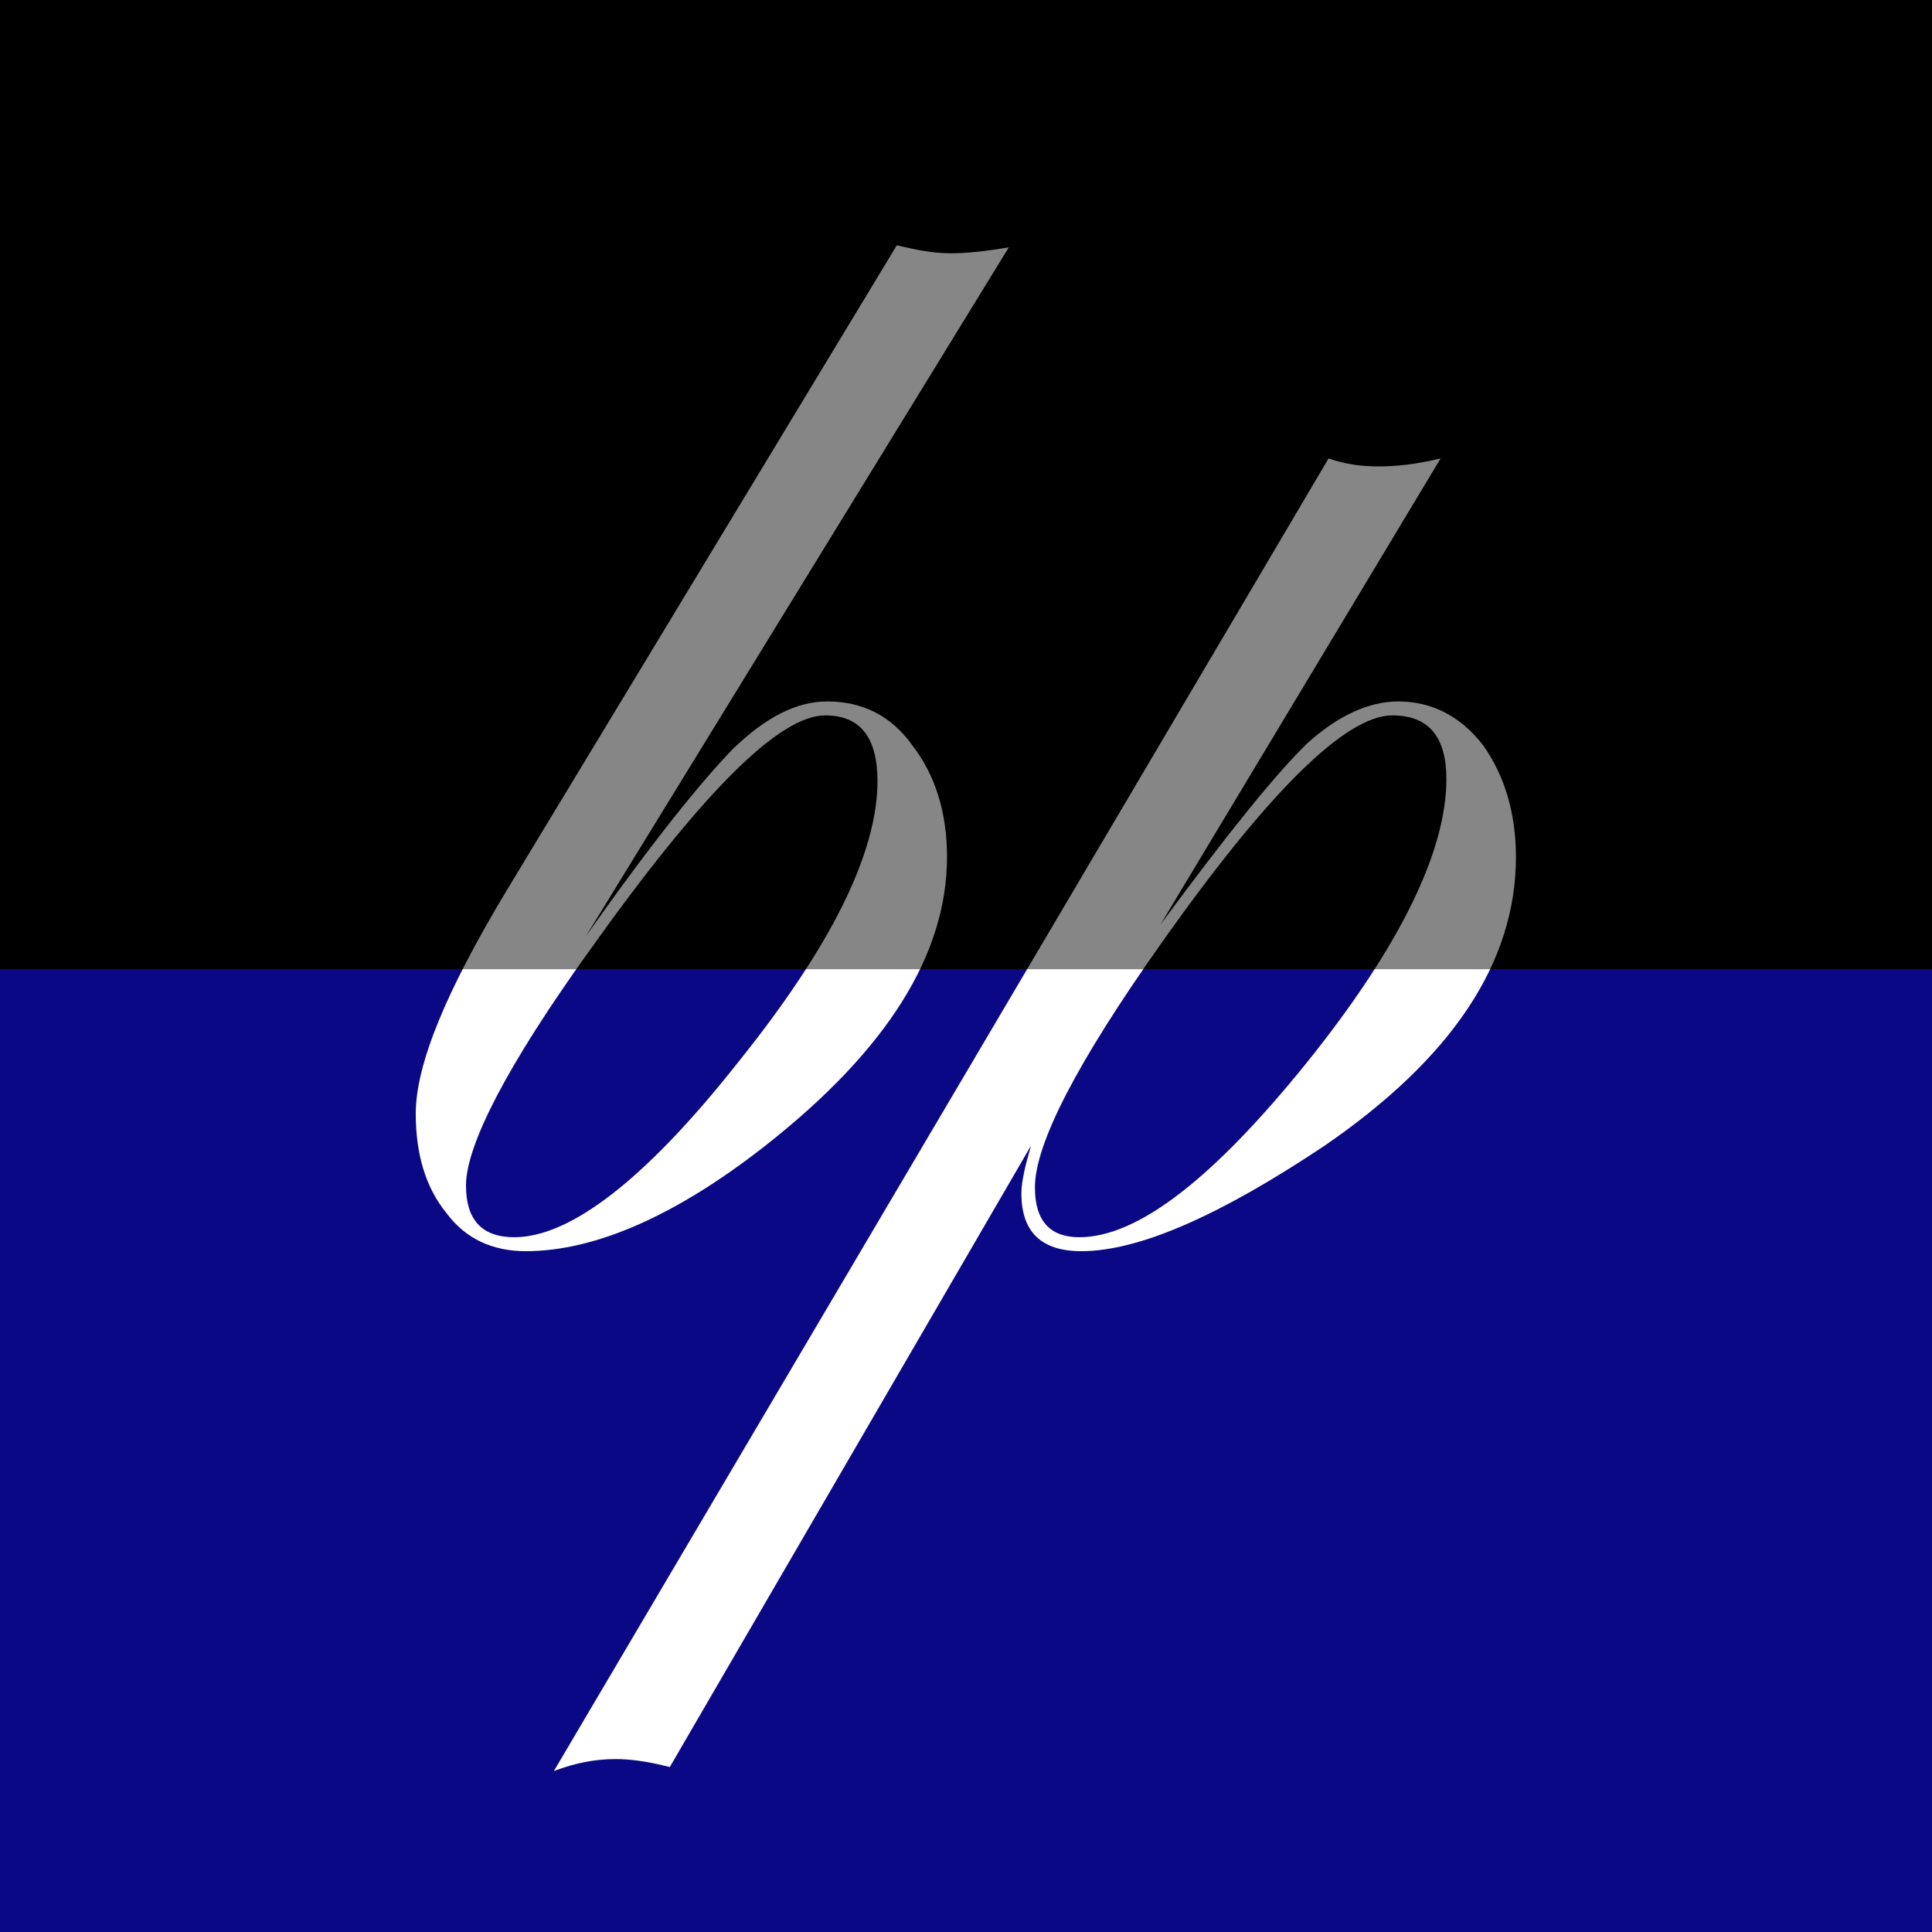
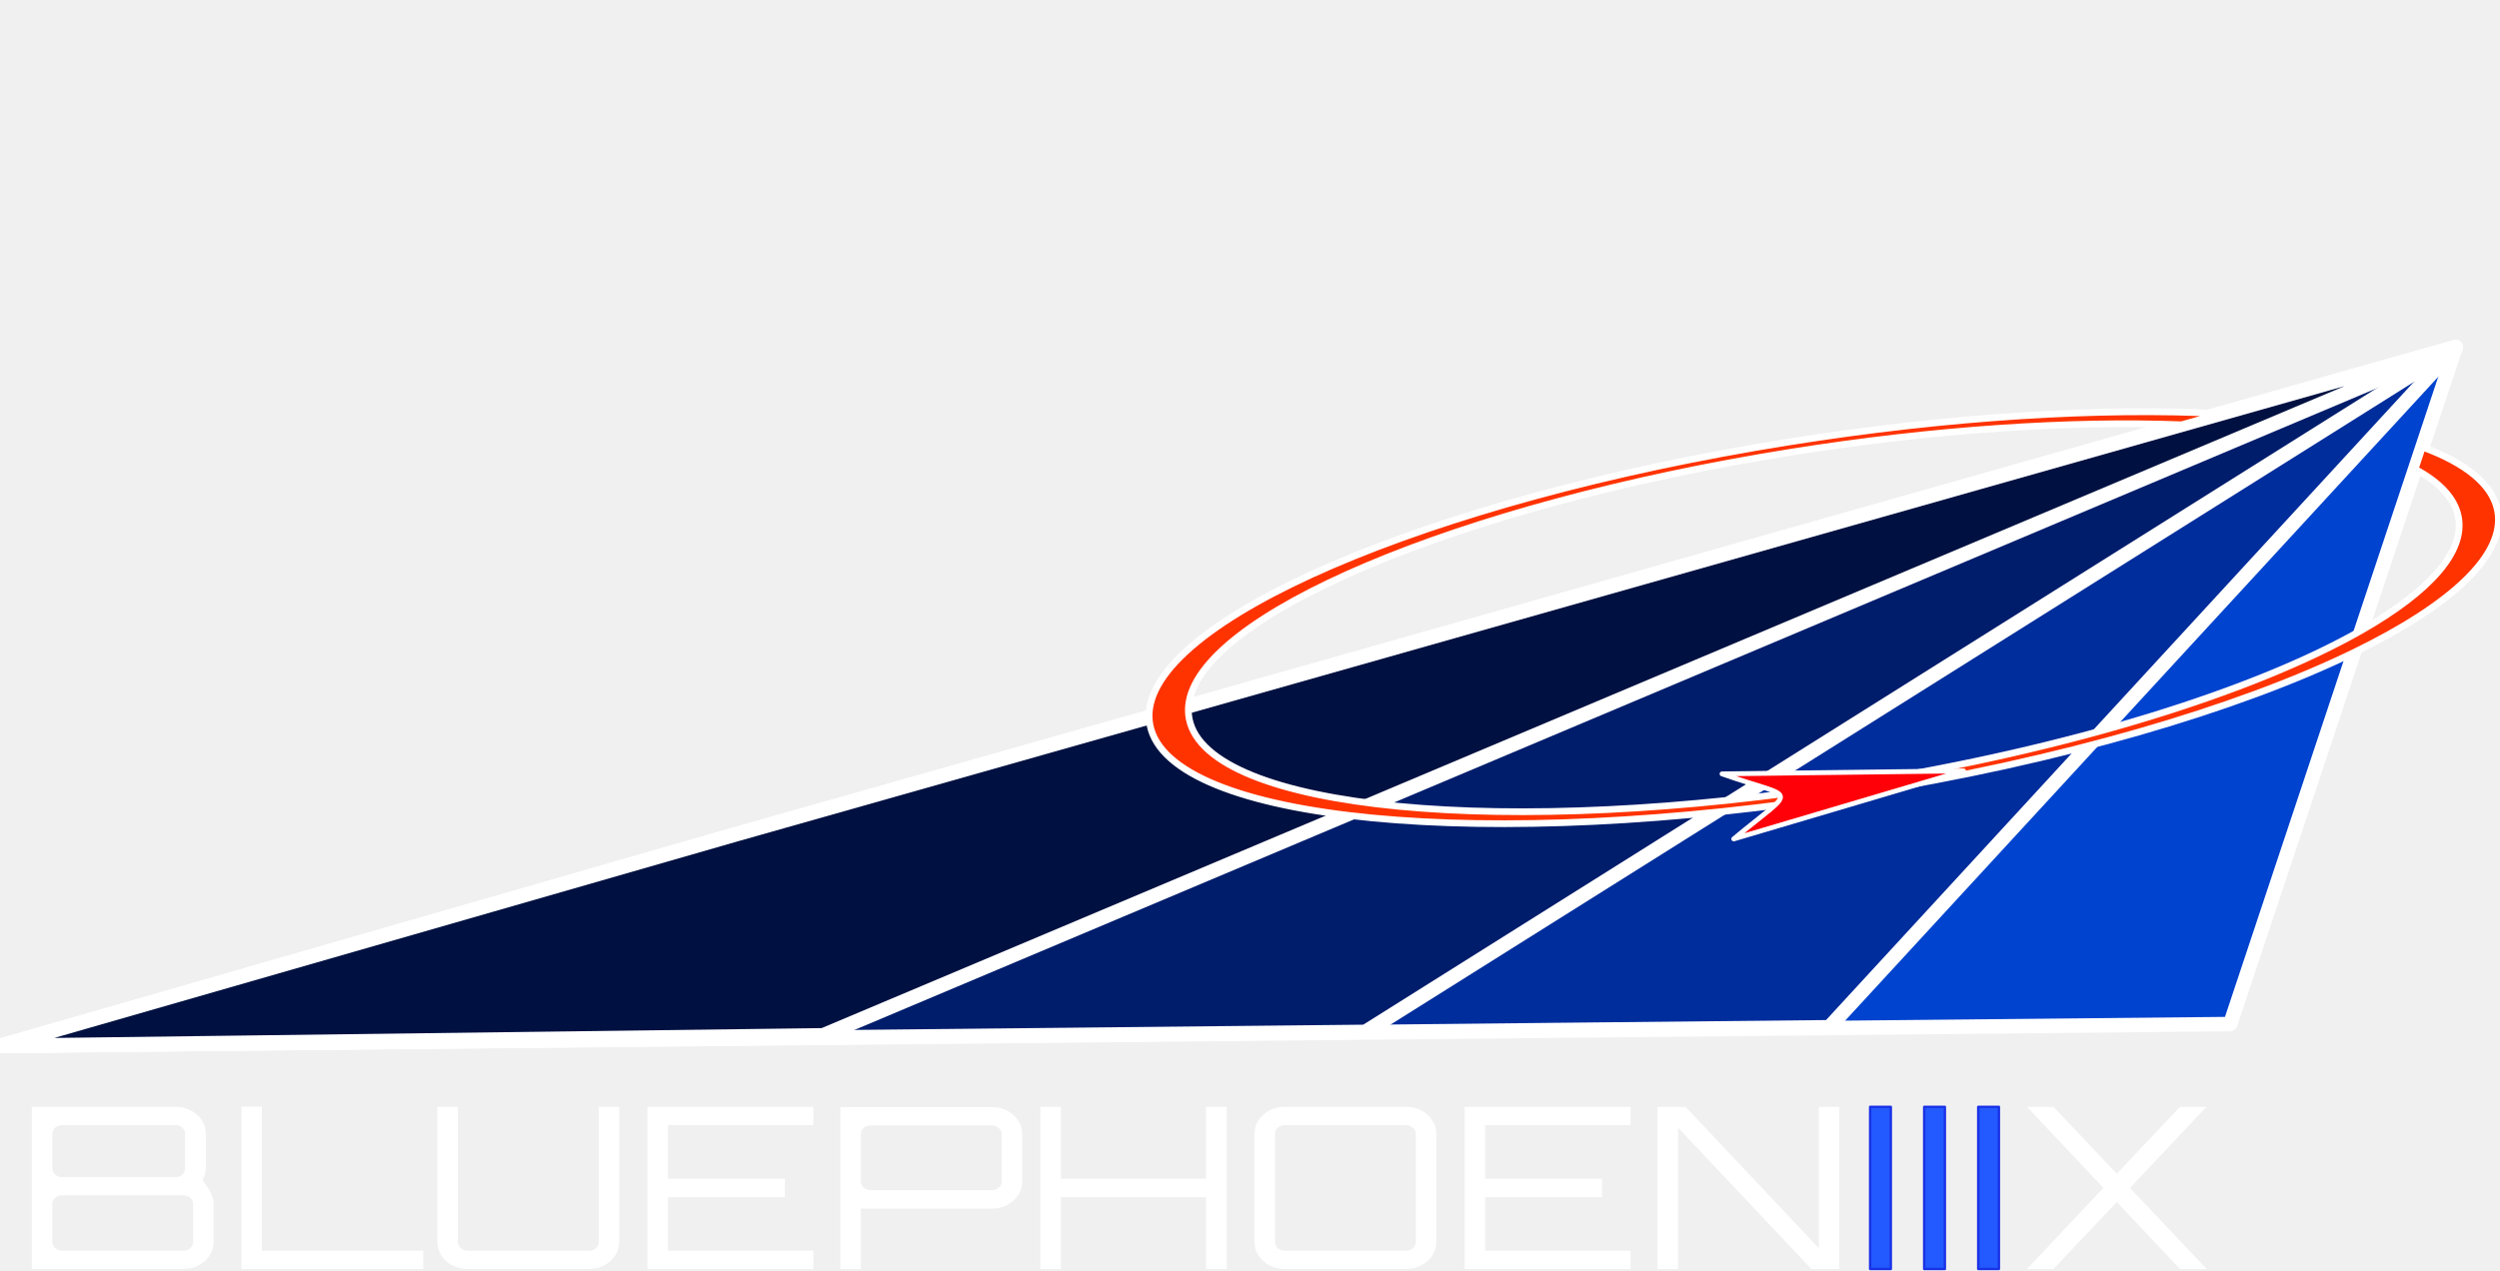
- <svg xmlns="http://www.w3.org/2000/svg" width="100%" height="100%" viewBox="0 0 2250 2250" version="1.1" xml:space="preserve" style="fill-rule:evenodd;clip-rule:evenodd;stroke-linejoin:round;stroke-miterlimit:2;">
-   <rect x="-18.426" y="1126.69" width="2277.14" height="1151.42" style="fill:#0a0885;" />
-   <clipPath id="_clip1">
-     <rect x="-18.426" y="1126.69" width="2277.14" height="1151.42" />
-   </clipPath>
-   <g clip-path="url(#_clip1)">
-     <g transform="matrix(5.94639,0,0,6.13078,-1644.76,-3064.29)">
-       <g transform="matrix(378.355,0,0,378.355,340.619,733.33)">
-         <path d="M0.353,-0.493l-0.219,0.346c0.034,-0.047 0.06,-0.078 0.076,-0.094c0.017,-0.016 0.033,-0.024 0.049,-0.024c0.018,-0 0.033,0.007 0.044,0.022c0.012,0.015 0.018,0.034 0.018,0.056c-0,0.049 -0.031,0.097 -0.094,0.145c-0.046,0.035 -0.088,0.053 -0.124,0.053c-0.017,0 -0.031,-0.006 -0.041,-0.019c-0.011,-0.013 -0.016,-0.03 -0.016,-0.05c-0,-0.025 0.016,-0.062 0.047,-0.112l0.202,-0.324c0.009,0.002 0.018,0.004 0.028,0.004c0.008,-0 0.018,-0.001 0.03,-0.003Zm-0.068,0.268c0,-0.022 -0.009,-0.033 -0.027,-0.033c-0.024,0 -0.064,0.039 -0.122,0.118c-0.043,0.058 -0.064,0.098 -0.064,0.118c-0,0.017 0.008,0.026 0.025,0.026c0.029,-0 0.068,-0.029 0.116,-0.088c0.048,-0.058 0.072,-0.105 0.072,-0.141Z" style="fill:#fff;fill-rule:nonzero;" />
-       </g>
-       <g transform="matrix(378.355,0,0,378.355,451.287,733.33)">
-         <path d="M0.323,-0.187c0,0.053 -0.033,0.101 -0.099,0.145c-0.054,0.035 -0.096,0.053 -0.126,0.053c-0.021,0 -0.031,-0.01 -0.031,-0.029c-0,-0.006 0.002,-0.014 0.005,-0.024l-0.187,0.312c-0.012,-0.003 -0.021,-0.004 -0.028,-0.004c-0.011,0 -0.021,0.002 -0.032,0.006l0.401,-0.659c0.009,0.003 0.017,0.004 0.026,0.004c0.009,0 0.019,-0.001 0.032,-0.004l-0.145,0.234c0.035,-0.046 0.06,-0.076 0.076,-0.091c0.016,-0.014 0.032,-0.021 0.047,-0.021c0.017,-0 0.032,0.007 0.044,0.022c0.011,0.015 0.017,0.034 0.017,0.056Zm-0.036,-0.039c0,-0.021 -0.009,-0.032 -0.028,-0.032c-0.024,0 -0.064,0.038 -0.12,0.115c-0.043,0.059 -0.065,0.1 -0.065,0.122c0,0.017 0.008,0.025 0.023,0.025c0.03,-0 0.069,-0.029 0.118,-0.088c0.048,-0.058 0.072,-0.106 0.072,-0.142Z" style="fill:#fff;fill-rule:nonzero;" />
-       </g>
+ <svg xmlns="http://www.w3.org/2000/svg" width="100%" height="100%" viewBox="0 0 18355 9334" version="1.1" xml:space="preserve" style="fill-rule:evenodd;clip-rule:evenodd;stroke-linejoin:round;stroke-miterlimit:2;">
+   <g>
+     <g>
+       <path d="M233.936,9324.2l-0,-1191.3l1055.32,-0c40.803,-0 77.897,8.273 111.281,26.473c35.239,18.201 61.205,41.365 81.606,71.147c20.402,31.437 29.675,64.529 29.675,100.929l0,253.15c0,14.892 -1.854,29.783 -7.418,44.674c-3.71,14.891 -9.274,29.782 -16.693,43.019c27.821,36.401 48.222,67.838 61.205,94.311c12.983,26.473 20.402,52.946 20.402,81.074l-0,277.969c-0,36.401 -9.274,69.492 -29.675,99.275c-20.402,31.437 -46.367,54.601 -81.606,72.801c-33.385,18.201 -70.478,26.473 -111.282,26.473l-1112.81,0Zm222.562,-134.02l890.248,-0c20.402,-0 37.094,-6.619 50.077,-19.855c14.837,-11.582 22.256,-26.473 22.256,-44.674l0,-277.969c0,-18.2 -7.419,-33.091 -22.256,-46.328c-12.983,-11.582 -29.675,-18.2 -50.077,-18.2l-890.248,-0c-20.402,-0 -37.094,6.618 -51.931,18.2c-12.983,13.237 -20.402,28.128 -20.402,46.328l0,277.969c0,18.201 7.419,33.092 20.402,44.674c14.837,13.236 31.529,19.855 51.931,19.855Zm-0,-541.047l832.753,0c20.402,0 37.094,-6.618 50.077,-19.855c12.983,-11.582 20.401,-26.473 20.401,-44.674l0,-253.15c0,-18.2 -7.418,-33.091 -20.401,-46.328c-12.983,-11.582 -29.675,-18.2 -50.077,-18.2l-832.753,-0c-20.402,-0 -37.094,6.618 -51.931,18.2c-12.983,13.237 -20.402,28.128 -20.402,46.328l0,253.15c0,18.201 7.419,33.092 20.402,44.674c14.837,13.237 31.529,19.855 51.931,19.855Z" style="fill:#fff;fill-rule:nonzero;" />
+     </g>
+     <g>
+       <path d="M1773.32,9324.2l0,-1192.95l150.23,0l-0,1058.93l1185.14,-0l0,134.02l-1335.37,0Z" style="fill:#fff;fill-rule:nonzero;" />
+     </g>
+     <g>
+       <path d="M3435.13,9324.2c-40.803,0 -77.897,-8.272 -113.136,-26.473c-33.384,-18.2 -59.35,-41.364 -79.751,-71.147c-20.402,-31.437 -29.675,-64.528 -29.675,-100.929l-0,-992.746l150.229,-0l0,992.746c0,18.201 7.419,33.092 20.402,44.674c14.837,13.236 31.529,19.855 51.931,19.855l890.249,-0c20.401,-0 37.093,-6.619 50.076,-18.201c14.838,-13.236 22.256,-28.127 22.256,-46.328l0,-992.746l150.23,-0l-0,992.746c-0,36.401 -9.274,69.492 -29.675,100.929c-20.402,29.783 -46.367,52.947 -79.752,71.147c-35.239,18.201 -72.332,26.473 -113.135,26.473l-890.249,0Z" style="fill:#fff;fill-rule:nonzero;" />
+     </g>
+     <g>
+       <path d="M4755.66,9324.2l-0,-1191.3l1218.53,-0l-0,134.021l-1068.3,-0l0,393.789l858.719,0l0,135.675l-858.719,0l0,393.79l1068.3,-0l-0,134.02l-1218.53,0Z" style="fill:#fff;fill-rule:nonzero;" />
+     </g>
+     <g>
+       <path d="M6172.61,9324.2l0,-1189.64l1112.81,-0c40.803,-0 77.897,8.272 113.136,26.473c33.384,18.2 59.35,43.019 79.751,72.801c20.402,29.783 29.675,62.874 29.675,99.275l0,349.116c0,36.4 -9.273,69.492 -29.675,99.274c-20.401,29.783 -46.367,54.601 -81.606,72.802c-33.384,18.2 -70.478,26.473 -111.281,26.473l-962.581,-0l-0,443.426l-150.23,0Zm222.563,-579.102l890.248,0c20.402,0 37.094,-6.618 50.077,-18.2c14.837,-11.582 22.256,-26.473 22.256,-44.673l-0,-349.116c-0,-18.201 -7.419,-33.092 -22.256,-44.674c-12.983,-13.236 -29.675,-19.855 -50.077,-19.855l-890.248,0c-20.402,0 -37.094,6.619 -51.932,19.855c-12.982,11.582 -20.401,26.473 -20.401,44.674l-0,349.116c-0,18.2 7.419,33.091 20.401,44.673c14.838,11.582 31.53,18.2 51.932,18.2Z" style="fill:#fff;fill-rule:nonzero;" />
+     </g>
+     <g>
+       <path d="M7641.6,9324.2l0,-1191.3l150.23,-0l-0,527.81l1066.44,0l0,-527.81l152.084,-0l0,1191.3l-152.084,0l0,-527.81l-1066.44,0l-0,527.81l-150.23,0Z" style="fill:#fff;fill-rule:nonzero;" />
+     </g>
+     <g>
+       <path d="M9436.92,9324.2c-40.803,0 -77.896,-8.272 -113.135,-26.473c-33.385,-18.2 -59.35,-41.364 -79.752,-71.147c-20.401,-31.437 -29.675,-64.528 -29.675,-100.929l0,-794.197c0,-36.4 9.274,-69.492 29.675,-100.929c20.402,-29.782 46.367,-52.946 79.752,-71.147c35.239,-18.2 72.332,-26.473 113.135,-26.473l890.249,-0c40.803,-0 77.897,8.273 113.136,26.473c33.384,18.201 59.35,41.365 79.751,72.802c20.402,29.782 29.675,62.874 29.675,99.274l0,794.197c0,36.401 -9.273,69.492 -29.675,100.929c-20.401,29.783 -46.367,52.947 -81.606,71.147c-33.384,18.201 -70.478,26.473 -111.281,26.473l-890.249,0Zm0,-134.02l890.249,-0c20.402,-0 37.094,-6.619 50.076,-18.201c14.838,-13.236 22.257,-28.127 22.257,-46.328l-0,-794.197c-0,-18.2 -7.419,-33.091 -22.257,-44.673c-12.982,-13.237 -29.674,-19.855 -50.076,-19.855l-890.249,-0c-20.401,-0 -37.093,6.618 -51.931,19.855c-12.983,11.582 -20.401,26.473 -20.401,44.673l-0,794.197c-0,18.201 7.418,33.092 20.401,46.328c14.838,11.582 31.53,18.201 51.931,18.201Z" style="fill:#fff;fill-rule:nonzero;" />
+     </g>
+     <g>
+       <path d="M10757.5,9324.2l0,-1191.3l1218.53,-0l0,134.021l-1068.3,-0l-0,393.789l858.719,0l-0,135.675l-858.719,0l-0,393.79l1068.3,-0l0,134.02l-1218.53,0Z" style="fill:#fff;fill-rule:nonzero;" />
+     </g>
+     <g>
+       <path d="M12174.4,9324.2l-0,-1191.3l205.87,-0l979.273,1039.07l0,-1039.07l150.23,-0l-0,1191.3l-205.87,0l-979.274,-1039.07l0,1039.07l-150.229,0Z" style="fill:#fff;fill-rule:nonzero;" />
+     </g>
+     <g>
+       <rect x="13736" y="8132.9" width="152.084" height="1191.3" style="fill:#225aff;stroke:#1a32e6;stroke-width:17.57px;" />
+     </g>
+     <g>
+       <rect x="14133" y="8132.9" width="152.084" height="1191.3" style="fill:#225aff;stroke:#1a32e6;stroke-width:17.57px;" />
+     </g>
+     <g>
+       <rect x="14529.9" y="8132.9" width="152.084" height="1191.3" style="fill:#225aff;stroke:#1a32e6;stroke-width:17.57px;" />
+     </g>
+     <g>
+       <path d="M14889.6,9324.2l-0,-1.654l560.114,-593.993l-560.114,-593.993l-0,-1.655l192.887,-0l465.526,491.409l463.671,-491.409l192.887,-0l0,1.655l-560.115,593.993l561.97,593.993l-0,1.654l-194.742,0l-463.671,-491.409l-465.526,491.409l-192.887,0Z" style="fill:#fff;fill-rule:nonzero;" />
    </g>
  </g>
-   <rect x="-18.529" y="-22.771" width="2277.14" height="1151.42" />
-   <clipPath id="_clip2">
-     <rect x="-18.529" y="-22.771" width="2277.14" height="1151.42" />
-   </clipPath>
-   <g clip-path="url(#_clip2)">
-     <g transform="matrix(5.94639,0,0,6.13078,-1644.76,-3064.29)">
-       <g transform="matrix(378.355,0,0,378.355,340.619,733.33)">
-         <path d="M0.353,-0.493l-0.219,0.346c0.034,-0.047 0.06,-0.078 0.076,-0.094c0.017,-0.016 0.033,-0.024 0.049,-0.024c0.018,-0 0.033,0.007 0.044,0.022c0.012,0.015 0.018,0.034 0.018,0.056c-0,0.049 -0.031,0.097 -0.094,0.145c-0.046,0.035 -0.088,0.053 -0.124,0.053c-0.017,0 -0.031,-0.006 -0.041,-0.019c-0.011,-0.013 -0.016,-0.03 -0.016,-0.05c-0,-0.025 0.016,-0.062 0.047,-0.112l0.202,-0.324c0.009,0.002 0.018,0.004 0.028,0.004c0.008,-0 0.018,-0.001 0.03,-0.003Zm-0.068,0.268c0,-0.022 -0.009,-0.033 -0.027,-0.033c-0.024,0 -0.064,0.039 -0.122,0.118c-0.043,0.058 -0.064,0.098 -0.064,0.118c-0,0.017 0.008,0.026 0.025,0.026c0.029,-0 0.068,-0.029 0.116,-0.088c0.048,-0.058 0.072,-0.105 0.072,-0.141Z" style="fill:#868686;fill-rule:nonzero;" />
-       </g>
-       <g transform="matrix(378.355,0,0,378.355,451.287,733.33)">
-         <path d="M0.323,-0.187c0,0.053 -0.033,0.101 -0.099,0.145c-0.054,0.035 -0.096,0.053 -0.126,0.053c-0.021,0 -0.031,-0.01 -0.031,-0.029c-0,-0.006 0.002,-0.014 0.005,-0.024l-0.187,0.312c-0.012,-0.003 -0.021,-0.004 -0.028,-0.004c-0.011,0 -0.021,0.002 -0.032,0.006l0.401,-0.659c0.009,0.003 0.017,0.004 0.026,0.004c0.009,0 0.019,-0.001 0.032,-0.004l-0.145,0.234c0.035,-0.046 0.06,-0.076 0.076,-0.091c0.016,-0.014 0.032,-0.021 0.047,-0.021c0.017,-0 0.032,0.007 0.044,0.022c0.011,0.015 0.017,0.034 0.017,0.056Zm-0.036,-0.039c0,-0.021 -0.009,-0.032 -0.028,-0.032c-0.024,0 -0.064,0.038 -0.12,0.115c-0.043,0.059 -0.065,0.1 -0.065,0.122c0,0.017 0.008,0.025 0.023,0.025c0.03,-0 0.069,-0.029 0.118,-0.088c0.048,-0.058 0.072,-0.106 0.072,-0.142Z" style="fill:#868686;fill-rule:nonzero;" />
-       </g>
-     </g>
-   </g>
+   <path d="M5396.5,6133.14l12640.8,-3582.69l-1656.59,4974.14l-16376.3,160.237l5392.17,-1551.68l-0.037,-0.003Z" style="fill:#0043ce;stroke:#fff;stroke-width:106.22px;stroke-linecap:round;stroke-miterlimit:1.5;" />
+   <path id="_002d9c" d="M5396.5,6133.14l12640.8,-3582.69l-4601.62,4997.58l-13431.3,136.8l5392.17,-1551.68l-0.042,-0.006Z" style="fill:#002d9c;stroke:#fff;stroke-width:106.22px;stroke-linecap:round;stroke-miterlimit:1.5;" />
+   <path id="_002d9c1" d="M5396.5,6133.14l12640.8,-3582.69l-8008.88,5031.62l-10024,102.759l5392.17,-1551.68l-0.042,-0.003Z" style="fill:#001d6c;stroke:#fff;stroke-width:106.22px;stroke-linecap:round;stroke-miterlimit:1.5;" />
+   <path id="_002d9c2" d="M5396.5,6133.14l12640.8,-3582.69l-11991.5,5056.85l-6041.38,77.548l5392.17,-1551.68l-0.042,-0.018Z" style="fill:#001141;stroke:#fff;stroke-width:106.22px;stroke-linecap:round;stroke-linejoin:miter;stroke-miterlimit:1;" />
+   <path d="M8440.25,5270.45c-21.5,-704.237 2039.35,-1598.21 4696.25,-2022.38c1181.77,-188.668 2289.06,-253.676 3176.64,-208.992l-289.238,81.978c-814.862,-30.795 -1811.76,32.777 -2872.34,202.096c-2453.02,391.621 -4366.58,1208.43 -4422.04,1865.31c-2.696,31.94 -1,63.502 5.242,94.618c134.612,671.049 2332.28,882.451 4904.58,471.785c1572.25,-251.007 2922.89,-676.691 3704.7,-1122.98c497.275,-283.865 764.421,-576.064 712.087,-836.95c-27.062,-134.896 -137.487,-251.219 -317.571,-347.646l54.046,-162.278c317.829,117.477 513.071,273.238 551.334,463.975c65.25,325.287 -337.275,696.418 -1053.96,1045.23c-853.1,415.203 -2151.33,798.774 -3635.58,1035.73c-2731.15,436.023 -5064.54,211.568 -5207.46,-500.918c-3.883,-19.37 -6.113,-38.903 -6.712,-58.581l0.012,-0Z" style="fill:#f30;stroke:#fff;stroke-width:49.36px;stroke-linecap:round;stroke-miterlimit:1.5;" />
+   <path d="M14422.3,5664.32l-1688.07,499.906c472.249,-394.691 470.758,-281.606 -85.838,-477.911l1773.91,-21.995Z" style="fill:#ff0008;stroke:#fff;stroke-width:35.63px;stroke-linecap:round;stroke-miterlimit:1.5;" />
</svg>
